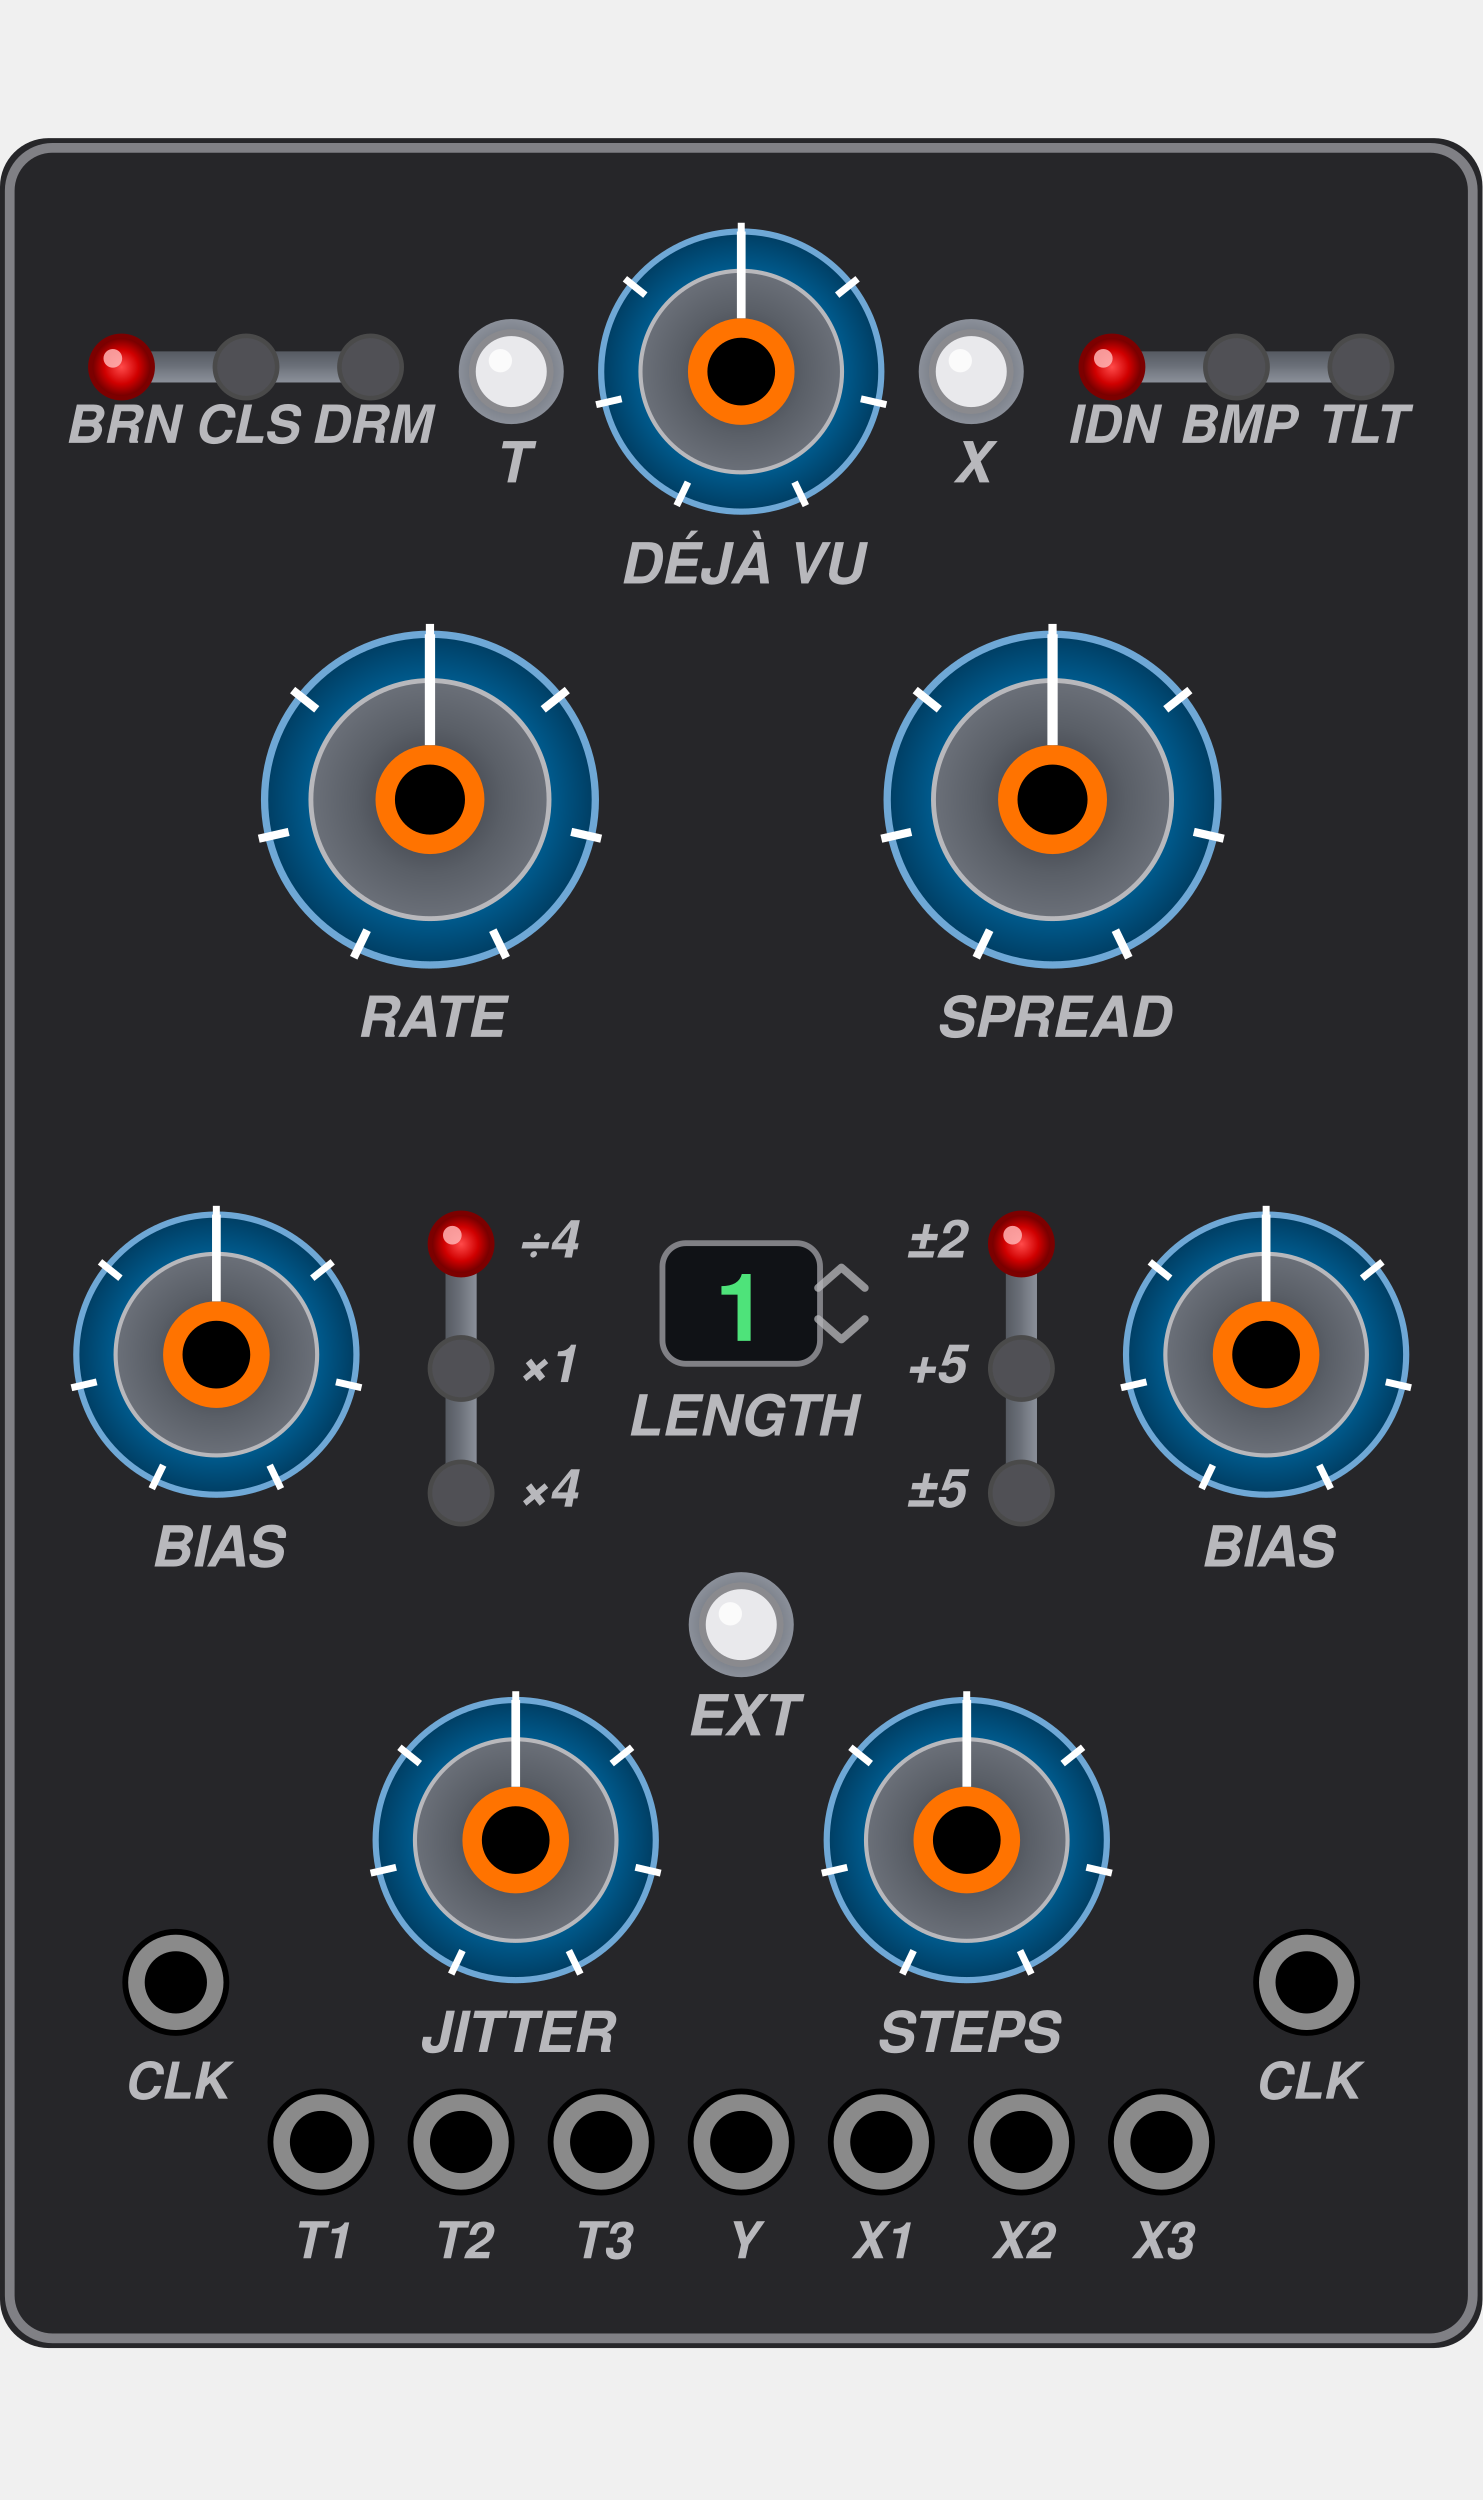
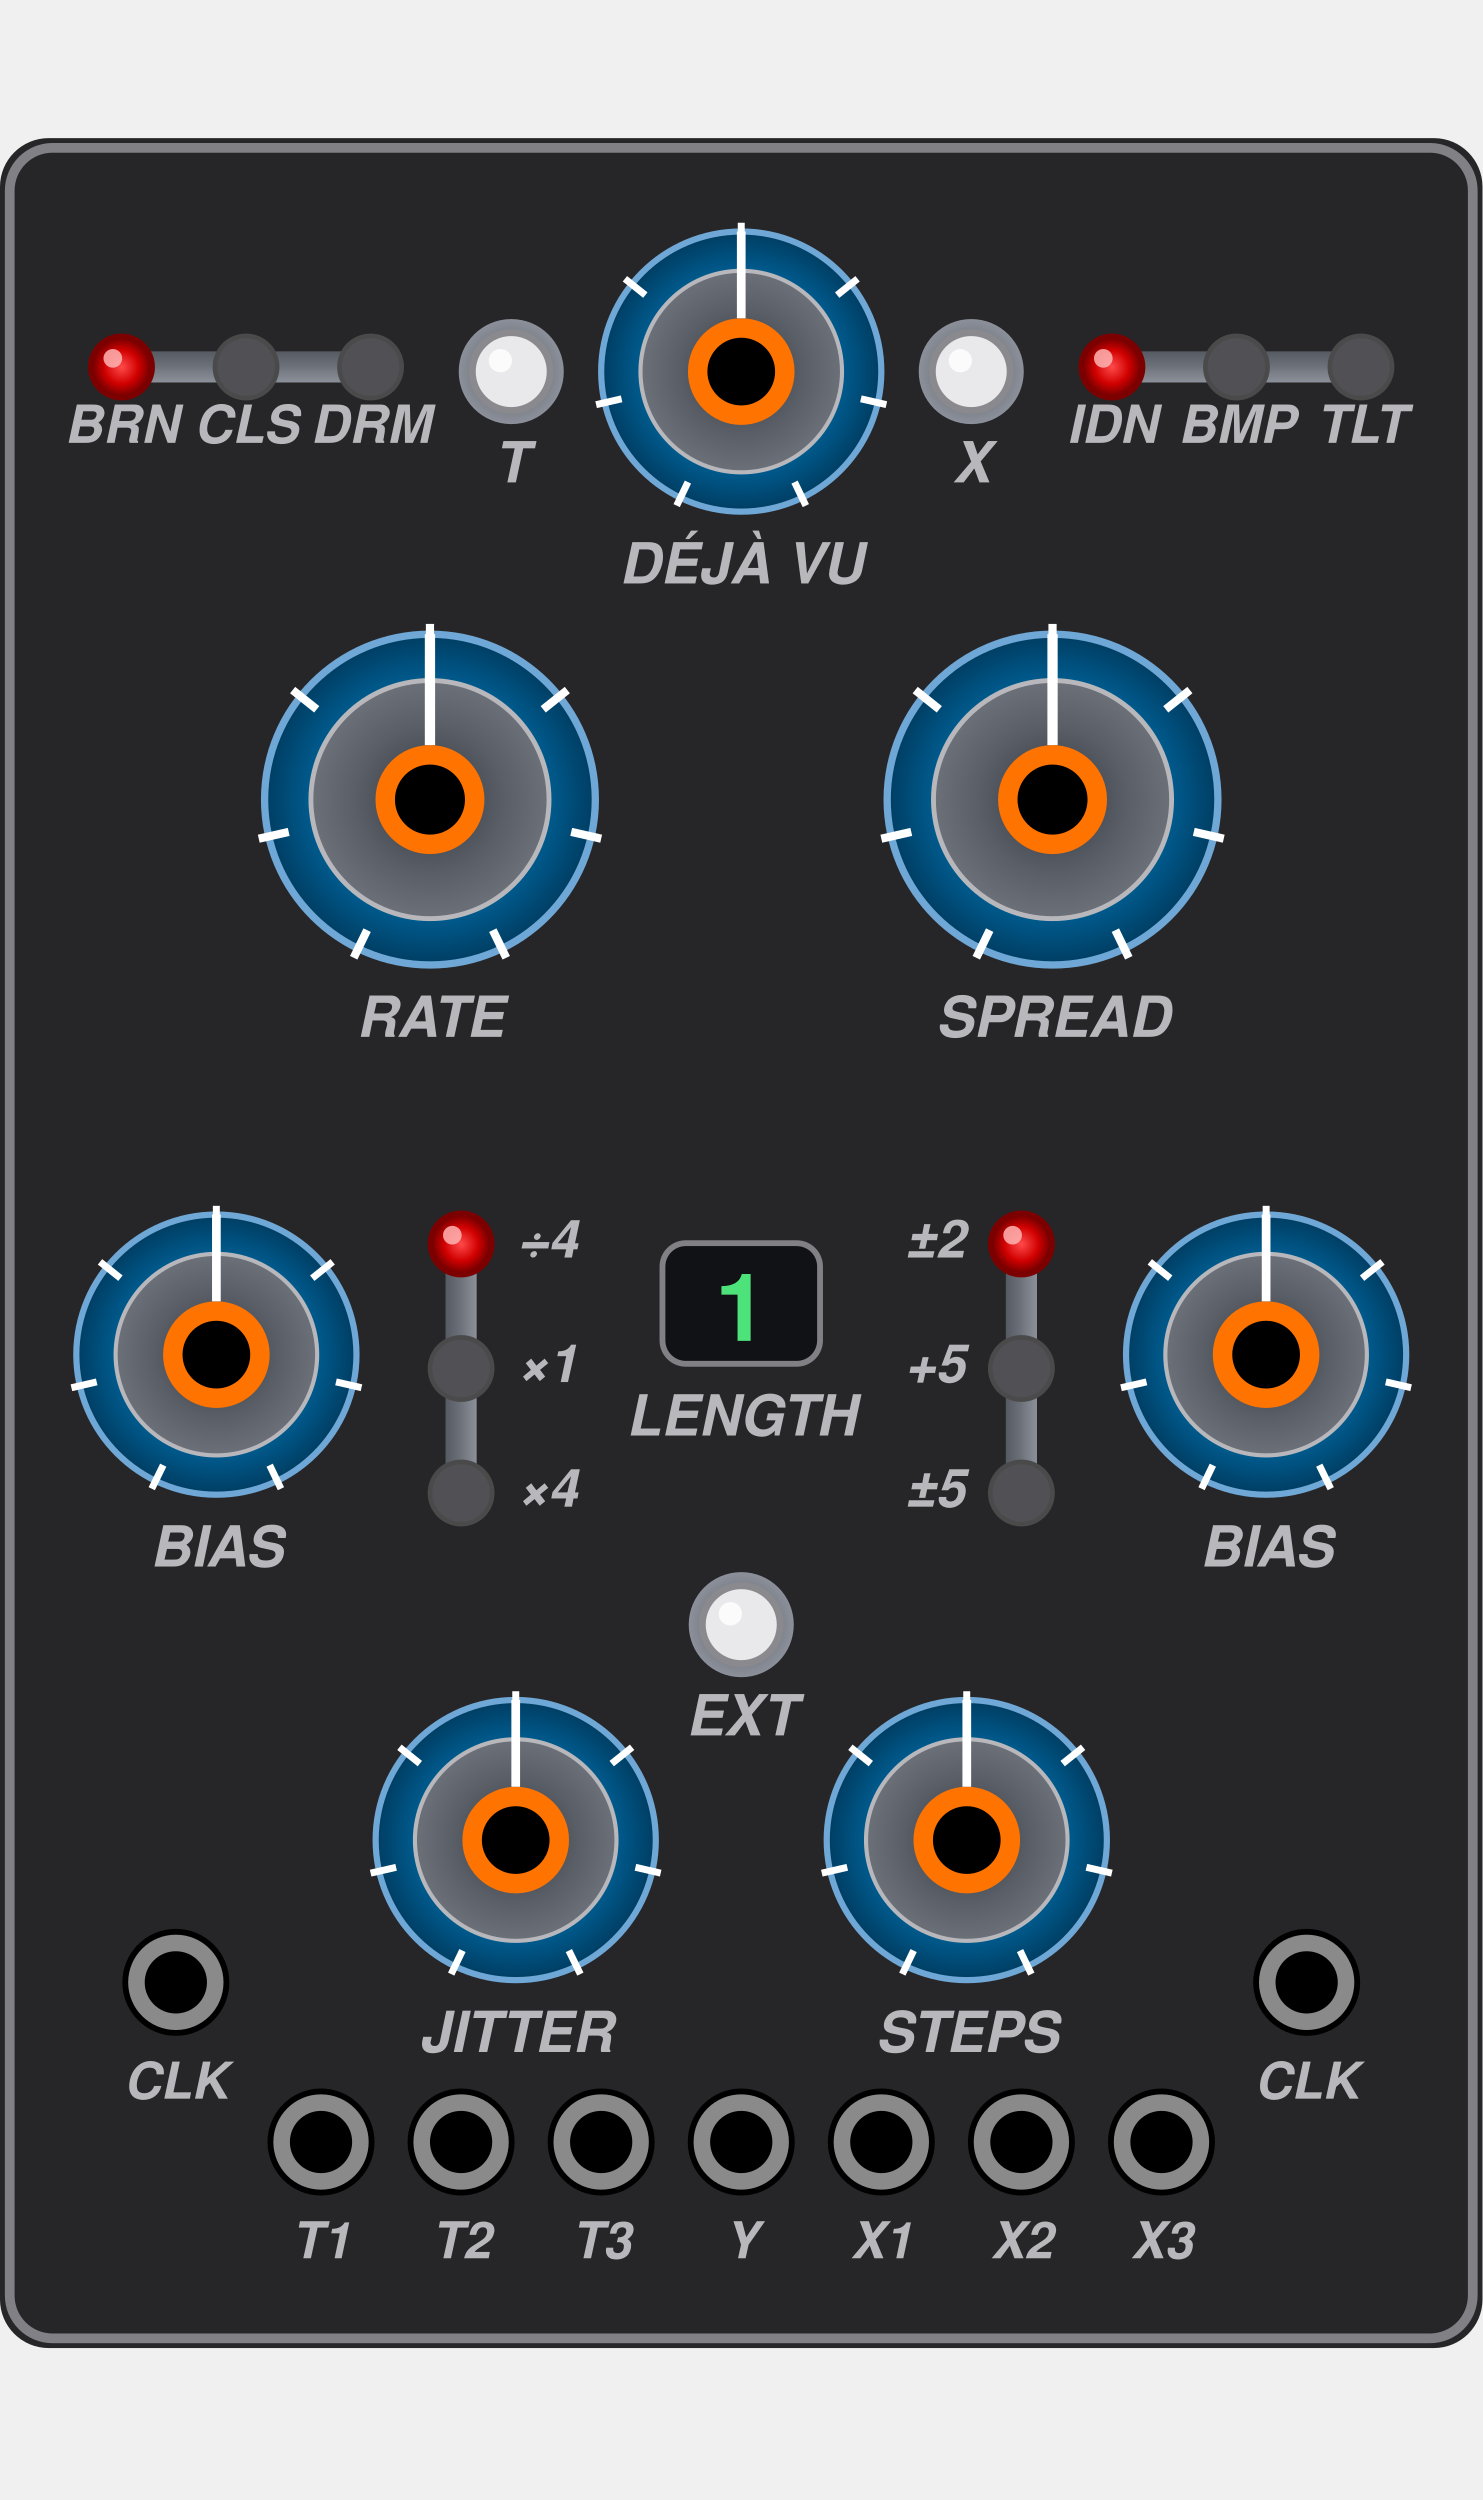
<svg xmlns="http://www.w3.org/2000/svg" width="76.2mm" height="128.5mm" viewBox="3.9 0 76.2 128.5" font-family="Arial Narrow, Helvetica, Arial, sans-serif">
  <defs>
    <linearGradient id="metalStripV" x1="0" y1="0" x2="1" y2="0">
      <stop offset="0" stop-color="#565a62" />
      <stop offset="0.45" stop-color="#6a6f78" />
      <stop offset="0.7" stop-color="#7a7f88" />
      <stop offset="1" stop-color="#8b909a" />
    </linearGradient>
    <linearGradient id="metalStripH" x1="0" y1="0" x2="0" y2="1">
      <stop offset="0" stop-color="#565a62" />
      <stop offset="0.45" stop-color="#6a6f78" />
      <stop offset="0.7" stop-color="#7a7f88" />
      <stop offset="1" stop-color="#8b909a" />
    </linearGradient>
    <radialGradient id="metalDisc">
      <stop offset="0" stop-color="#565a62" />
      <stop offset="0.45" stop-color="#6a6f78" />
      <stop offset="0.7" stop-color="#7a7f88" />
      <stop offset="1" stop-color="#8b909a" />
    </radialGradient>
    <radialGradient id="blueRing">
      <stop offset="0" stop-color="#1688cc" />
      <stop offset="0.55" stop-color="#006da8" />
      <stop offset="1" stop-color="#003d62" />
    </radialGradient>
+     <radialGradient id="orangeRing">
+       <stop offset="0" stop-color="#f2953a" />
+       <stop offset="0.55" stop-color="#d06b00" />
+       <stop offset="1" stop-color="#6f3800" />
+     </radialGradient>
+     <radialGradient id="greenRing">
+       <stop offset="0" stop-color="#3ec06a" />
+       <stop offset="0.55" stop-color="#149146" />
+       <stop offset="1" stop-color="#0a4a24" />
+     </radialGradient>
+     <radialGradient id="purpleRing">
+       <stop offset="0" stop-color="#a07ae0" />
+       <stop offset="0.55" stop-color="#7548c0" />
+       <stop offset="1" stop-color="#3d2268" />
+     </radialGradient>
    <radialGradient id="blueDial">
      <stop offset="0" stop-color="#1d79b7" />
      <stop offset="0.6" stop-color="#00639a" />
      <stop offset="1" stop-color="#00456e" />
    </radialGradient>
    <radialGradient id="knobCap">
      <stop offset="0" stop-color="#3a3d43" />
      <stop offset="0.4" stop-color="#4c5058" />
      <stop offset="0.62" stop-color="#5a5f67" />
      <stop offset="1" stop-color="#6b7079" />
    </radialGradient>
    <radialGradient id="redLed">
      <stop offset="0" stop-color="#ff4a4a" />
      <stop offset="0.55" stop-color="#d00000" />
      <stop offset="1" stop-color="#650000" />
    </radialGradient>
    <radialGradient id="greenLed">
      <stop offset="0" stop-color="#5cf07a" />
      <stop offset="0.55" stop-color="#12a531" />
      <stop offset="1" stop-color="#054d15" />
    </radialGradient>
    <radialGradient id="orangeLed">
      <stop offset="0" stop-color="#ffbf5c" />
      <stop offset="0.55" stop-color="#ef7d00" />
      <stop offset="1" stop-color="#7a3a00" />
    </radialGradient>
  </defs>
  <g transform="translate(3.9 7.0994)">
    <rect x="0" y="0" width="76.2" height="113.591" rx="2.5" fill="#262629" />
    <rect x="0.5" y="0.5" width="75.2" height="112.591" rx="2.2" fill="none" stroke="#808085" stroke-width="0.5" />
    <g data-wcoast-param="tDejaVu">
      <circle cx="26.278" cy="12" r="2.70" fill="url(#metalDisc)" pointer-events="none" data-wcoast-role="button-metal" />
      <circle cx="26.278" cy="12" r="2" fill="#e9e9ec" stroke="#8a8a8e" stroke-width="0.35" data-wcoast-role="step-indicator" data-wcoast-step="on" />
      <circle cx="25.72" cy="11.44" r="0.60" fill="#ffffff" opacity="0.8" data-wcoast-role="led-gloss" pointer-events="none" />
      <text x="26.278" y="17.692" font-size="2.906" font-weight="700" font-style="italic" fill="#b8b8bc" text-anchor="middle" font-family="Arial Narrow, Helvetica, Arial, sans-serif">T</text>
    </g>
    <g data-wcoast-param="dejaVu" data-wcoast-cx="38.1" data-wcoast-cy="12" data-wcoast-angle-min="-150" data-wcoast-angle-max="150" data-wcoast-port="dejaVuIn">
      <circle cx="38.1" cy="12" r="7.2" fill="url(#blueRing)" stroke="#6fa8d6" stroke-width="0.318" />
      <circle cx="38.1" cy="12" r="5.18" fill="url(#knobCap)" stroke="#b8b8bc" stroke-width="0.212" />
      <circle cx="38.1" cy="12" r="2.74" fill="#ff7300" />
      <circle cx="38.1" cy="12" r="1.74" fill="#000000" data-wcoast-role="jackhole" />
      <g data-wcoast-role="indicator">
        <line x1="38.10" y1="4.35" x2="38.10" y2="5.69" stroke="#ffffff" stroke-width="0.358" />
        <line x1="44.08" y1="7.23" x2="43.03" y2="8.07" stroke="#ffffff" stroke-width="0.358" />
        <line x1="45.56" y1="13.70" x2="44.25" y2="13.40" stroke="#ffffff" stroke-width="0.358" />
        <line x1="41.42" y1="18.89" x2="40.84" y2="17.68" stroke="#ffffff" stroke-width="0.358" />
        <line x1="34.78" y1="18.89" x2="35.36" y2="17.68" stroke="#ffffff" stroke-width="0.358" />
        <line x1="30.64" y1="13.70" x2="31.95" y2="13.40" stroke="#ffffff" stroke-width="0.358" />
        <line x1="32.12" y1="7.23" x2="33.17" y2="8.07" stroke="#ffffff" stroke-width="0.358" />
        <line x1="38.1" y1="9.26" x2="38.1" y2="4.80" stroke="#ffffff" stroke-width="0.447" />
      </g>
    </g>
    <text x="38.1" y="22.892" font-size="2.906" font-weight="700" font-style="italic" fill="#b8b8bc" text-anchor="middle" font-family="Arial Narrow, Helvetica, Arial, sans-serif">DÉJÀ VU</text>
    <g data-wcoast-param="xDejaVu">
      <circle cx="49.922" cy="12" r="2.70" fill="url(#metalDisc)" pointer-events="none" data-wcoast-role="button-metal" />
      <circle cx="49.922" cy="12" r="2" fill="#e9e9ec" stroke="#8a8a8e" stroke-width="0.35" data-wcoast-role="step-indicator" data-wcoast-step="on" />
      <circle cx="49.36" cy="11.44" r="0.60" fill="#ffffff" opacity="0.8" data-wcoast-role="led-gloss" pointer-events="none" />
      <text x="49.922" y="17.692" font-size="2.906" font-weight="700" font-style="italic" fill="#b8b8bc" text-anchor="middle" font-family="Arial Narrow, Helvetica, Arial, sans-serif">X</text>
    </g>
    <g data-wcoast-param="tMode">
      <rect x="6.25" y="10.96" width="12.80" height="1.60" fill="url(#metalStripH)" />
      <circle cx="6.246" cy="11.765" r="1.6" fill="url(#redLed)" stroke="#7c0000" stroke-width="0.237" data-wcoast-role="step-indicator" data-wcoast-step="bernoulli" />
      <circle cx="5.80" cy="11.32" r="0.48" fill="#ffb4b4" opacity="0.85" data-wcoast-role="led-gloss" pointer-events="none" />
      <text x="6.246" y="15.665" font-size="2.706" font-weight="700" font-style="italic" fill="#b8b8bc" text-anchor="middle" font-family="Arial Narrow, Helvetica, Arial, sans-serif">BRN</text>
      <circle cx="12.646" cy="11.765" r="1.6" fill="#505055" stroke="#4a4a4a" stroke-width="0.237" data-wcoast-role="step-indicator" data-wcoast-step="clusters" />
      <circle cx="12.20" cy="11.32" r="0.48" fill="#ffb4b4" opacity="0" data-wcoast-role="led-gloss" pointer-events="none" />
      <text x="12.646" y="15.665" font-size="2.706" font-weight="700" font-style="italic" fill="#b8b8bc" text-anchor="middle" font-family="Arial Narrow, Helvetica, Arial, sans-serif">CLS</text>
      <circle cx="19.046" cy="11.765" r="1.6" fill="#505055" stroke="#4a4a4a" stroke-width="0.237" data-wcoast-role="step-indicator" data-wcoast-step="drums" />
      <circle cx="18.60" cy="11.32" r="0.48" fill="#ffb4b4" opacity="0" data-wcoast-role="led-gloss" pointer-events="none" />
      <text x="19.046" y="15.665" font-size="2.706" font-weight="700" font-style="italic" fill="#b8b8bc" text-anchor="middle" font-family="Arial Narrow, Helvetica, Arial, sans-serif">DRM</text>
    </g>
    <g data-wcoast-param="xMode">
      <rect x="57.15" y="10.96" width="12.80" height="1.60" fill="url(#metalStripH)" />
      <circle cx="57.154" cy="11.765" r="1.6" fill="url(#redLed)" stroke="#7c0000" stroke-width="0.237" data-wcoast-role="step-indicator" data-wcoast-step="identical" />
      <circle cx="56.71" cy="11.32" r="0.48" fill="#ffb4b4" opacity="0.85" data-wcoast-role="led-gloss" pointer-events="none" />
      <text x="57.154" y="15.665" font-size="2.706" font-weight="700" font-style="italic" fill="#b8b8bc" text-anchor="middle" font-family="Arial Narrow, Helvetica, Arial, sans-serif">IDN</text>
      <circle cx="63.554" cy="11.765" r="1.6" fill="#505055" stroke="#4a4a4a" stroke-width="0.237" data-wcoast-role="step-indicator" data-wcoast-step="bump" />
      <circle cx="63.11" cy="11.32" r="0.48" fill="#ffb4b4" opacity="0" data-wcoast-role="led-gloss" pointer-events="none" />
      <text x="63.554" y="15.665" font-size="2.706" font-weight="700" font-style="italic" fill="#b8b8bc" text-anchor="middle" font-family="Arial Narrow, Helvetica, Arial, sans-serif">BMP</text>
      <circle cx="69.954" cy="11.765" r="1.6" fill="#505055" stroke="#4a4a4a" stroke-width="0.237" data-wcoast-role="step-indicator" data-wcoast-step="tilt" />
      <circle cx="69.51" cy="11.32" r="0.48" fill="#ffb4b4" opacity="0" data-wcoast-role="led-gloss" pointer-events="none" />
      <text x="69.954" y="15.665" font-size="2.706" font-weight="700" font-style="italic" fill="#b8b8bc" text-anchor="middle" font-family="Arial Narrow, Helvetica, Arial, sans-serif">TLT</text>
    </g>
    <g data-wcoast-param="tRate" data-wcoast-cx="22.1" data-wcoast-cy="34" data-wcoast-angle-min="-150" data-wcoast-angle-max="150" data-wcoast-port="tRateIn">
      <circle cx="22.1" cy="34" r="8.5" fill="url(#blueRing)" stroke="#6fa8d6" stroke-width="0.375" />
      <circle cx="22.1" cy="34" r="6.12" fill="url(#knobCap)" stroke="#b8b8bc" stroke-width="0.25" />
      <circle cx="22.1" cy="34" r="2.8" fill="#ff7300" />
      <circle cx="22.1" cy="34" r="1.8" fill="#000000" data-wcoast-role="jackhole" />
      <g data-wcoast-role="indicator">
        <line x1="22.10" y1="24.97" x2="22.10" y2="26.56" stroke="#ffffff" stroke-width="0.422" />
        <line x1="29.16" y1="28.37" x2="27.92" y2="29.36" stroke="#ffffff" stroke-width="0.422" />
        <line x1="30.90" y1="36.01" x2="29.36" y2="35.66" stroke="#ffffff" stroke-width="0.422" />
        <line x1="26.02" y1="42.13" x2="25.33" y2="40.71" stroke="#ffffff" stroke-width="0.422" />
        <line x1="18.18" y1="42.13" x2="18.87" y2="40.71" stroke="#ffffff" stroke-width="0.422" />
        <line x1="13.30" y1="36.01" x2="14.84" y2="35.66" stroke="#ffffff" stroke-width="0.422" />
        <line x1="15.04" y1="28.37" x2="16.28" y2="29.36" stroke="#ffffff" stroke-width="0.422" />
        <line x1="22.1" y1="31.20" x2="22.1" y2="25.50" stroke="#ffffff" stroke-width="0.528" />
      </g>
    </g>
    <text x="22.1" y="46.192" font-size="2.906" font-weight="700" font-style="italic" fill="#b8b8bc" text-anchor="middle" font-family="Arial Narrow, Helvetica, Arial, sans-serif">RATE</text>
    <g data-wcoast-param="xSpread" data-wcoast-cx="54.1" data-wcoast-cy="34" data-wcoast-angle-min="-150" data-wcoast-angle-max="150" data-wcoast-port="xSpreadIn">
      <circle cx="54.1" cy="34" r="8.5" fill="url(#blueRing)" stroke="#6fa8d6" stroke-width="0.375" />
      <circle cx="54.1" cy="34" r="6.12" fill="url(#knobCap)" stroke="#b8b8bc" stroke-width="0.25" />
      <circle cx="54.1" cy="34" r="2.8" fill="#ff7300" />
      <circle cx="54.1" cy="34" r="1.8" fill="#000000" data-wcoast-role="jackhole" />
      <g data-wcoast-role="indicator">
        <line x1="54.10" y1="24.97" x2="54.10" y2="26.56" stroke="#ffffff" stroke-width="0.422" />
        <line x1="61.16" y1="28.37" x2="59.92" y2="29.36" stroke="#ffffff" stroke-width="0.422" />
        <line x1="62.90" y1="36.01" x2="61.36" y2="35.66" stroke="#ffffff" stroke-width="0.422" />
        <line x1="58.02" y1="42.13" x2="57.33" y2="40.71" stroke="#ffffff" stroke-width="0.422" />
        <line x1="50.18" y1="42.13" x2="50.87" y2="40.71" stroke="#ffffff" stroke-width="0.422" />
        <line x1="45.30" y1="36.01" x2="46.84" y2="35.66" stroke="#ffffff" stroke-width="0.422" />
        <line x1="47.04" y1="28.37" x2="48.28" y2="29.36" stroke="#ffffff" stroke-width="0.422" />
        <line x1="54.1" y1="31.20" x2="54.1" y2="25.50" stroke="#ffffff" stroke-width="0.528" />
      </g>
    </g>
    <text x="54.1" y="46.192" font-size="2.906" font-weight="700" font-style="italic" fill="#b8b8bc" text-anchor="middle" font-family="Arial Narrow, Helvetica, Arial, sans-serif">SPREAD</text>
-     <g data-wcoast-param="dejaVuLength" data-wcoast-role="readout" data-wcoast-cx="38.10" data-wcoast-cy="59.90" data-wcoast-w="8.1">
+     <g data-wcoast-param="dejaVuLength" data-wcoast-role="readout" data-wcoast-menu="1" data-wcoast-cx="38.10" data-wcoast-cy="59.90" data-wcoast-w="8.1">
      <rect x="34.05" y="56.8" width="8.1" height="6.2" rx="1.2" fill="#101216" stroke="#808085" stroke-width="0.3" />
      <text x="38.10" y="61.82" data-wcoast-role="readout-text" font-size="4.84" font-weight="700" fill="#4ee37a" text-anchor="middle" font-family="Arial Narrow, Helvetica, Arial, sans-serif">1</text>
-       <g data-wcoast-role="readout-up">
-         <rect x="41.15" y="56.67" width="4.2" height="3.8" fill="none" pointer-events="all" />
-         <path d="M 42.05 59.10 L 43.25 58.05 L 44.45 59.10" fill="none" stroke="#b8b8bc" stroke-width="0.4" stroke-linecap="round" stroke-linejoin="round" opacity="0.75" />
-       </g>
-       <g data-wcoast-role="readout-down">
-         <rect x="41.15" y="59.32" width="4.2" height="3.8" fill="none" pointer-events="all" />
-         <path d="M 42.05 60.70 L 43.25 61.75 L 44.45 60.70" fill="none" stroke="#b8b8bc" stroke-width="0.4" stroke-linecap="round" stroke-linejoin="round" opacity="0.75" />
-       </g>
      <text x="38.1" y="66.688" font-size="2.906" font-weight="700" font-style="italic" fill="#b8b8bc" text-anchor="middle" font-family="Arial Narrow, Helvetica, Arial, sans-serif">LENGTH</text>
    </g>
    <g data-wcoast-param="tBias" data-wcoast-cx="11.122" data-wcoast-cy="62.529" data-wcoast-angle-min="-150" data-wcoast-angle-max="150" data-wcoast-port="tBiasIn">
      <circle cx="11.122" cy="62.529" r="7.2" fill="url(#blueRing)" stroke="#6fa8d6" stroke-width="0.318" />
      <circle cx="11.122" cy="62.529" r="5.18" fill="url(#knobCap)" stroke="#b8b8bc" stroke-width="0.212" />
      <circle cx="11.122" cy="62.529" r="2.74" fill="#ff7300" />
      <circle cx="11.122" cy="62.529" r="1.74" fill="#000000" data-wcoast-role="jackhole" />
      <g data-wcoast-role="indicator">
        <line x1="11.12" y1="54.88" x2="11.12" y2="56.22" stroke="#ffffff" stroke-width="0.358" />
        <line x1="17.10" y1="57.76" x2="16.05" y2="58.60" stroke="#ffffff" stroke-width="0.358" />
        <line x1="18.58" y1="64.23" x2="17.27" y2="63.93" stroke="#ffffff" stroke-width="0.358" />
        <line x1="14.44" y1="69.42" x2="13.86" y2="68.21" stroke="#ffffff" stroke-width="0.358" />
        <line x1="7.80" y1="69.42" x2="8.39" y2="68.21" stroke="#ffffff" stroke-width="0.358" />
        <line x1="3.67" y1="64.23" x2="4.97" y2="63.93" stroke="#ffffff" stroke-width="0.358" />
        <line x1="5.14" y1="57.76" x2="6.19" y2="58.60" stroke="#ffffff" stroke-width="0.358" />
        <line x1="11.122" y1="59.79" x2="11.122" y2="55.33" stroke="#ffffff" stroke-width="0.447" />
      </g>
    </g>
    <text x="11.122" y="73.421" font-size="2.906" font-weight="700" font-style="italic" fill="#b8b8bc" text-anchor="middle" font-family="Arial Narrow, Helvetica, Arial, sans-serif">BIAS</text>
    <g data-wcoast-param="tJitter" data-wcoast-cx="26.508" data-wcoast-cy="87.48" data-wcoast-angle-min="-150" data-wcoast-angle-max="150" data-wcoast-port="tJitterIn">
      <circle cx="26.508" cy="87.48" r="7.2" fill="url(#blueRing)" stroke="#6fa8d6" stroke-width="0.318" />
      <circle cx="26.508" cy="87.48" r="5.18" fill="url(#knobCap)" stroke="#b8b8bc" stroke-width="0.212" />
      <circle cx="26.508" cy="87.48" r="2.74" fill="#ff7300" />
      <circle cx="26.508" cy="87.48" r="1.74" fill="#000000" data-wcoast-role="jackhole" />
      <g data-wcoast-role="indicator">
        <line x1="26.51" y1="79.83" x2="26.51" y2="81.17" stroke="#ffffff" stroke-width="0.358" />
        <line x1="32.49" y1="82.71" x2="31.44" y2="83.55" stroke="#ffffff" stroke-width="0.358" />
        <line x1="33.96" y1="89.18" x2="32.66" y2="88.88" stroke="#ffffff" stroke-width="0.358" />
        <line x1="29.83" y1="94.37" x2="29.24" y2="93.16" stroke="#ffffff" stroke-width="0.358" />
        <line x1="23.19" y1="94.37" x2="23.77" y2="93.16" stroke="#ffffff" stroke-width="0.358" />
        <line x1="19.05" y1="89.18" x2="20.36" y2="88.88" stroke="#ffffff" stroke-width="0.358" />
        <line x1="20.53" y1="82.71" x2="21.58" y2="83.55" stroke="#ffffff" stroke-width="0.358" />
        <line x1="26.508" y1="84.74" x2="26.508" y2="80.28" stroke="#ffffff" stroke-width="0.447" />
      </g>
    </g>
    <text x="26.508" y="98.372" font-size="2.906" font-weight="700" font-style="italic" fill="#b8b8bc" text-anchor="middle" font-family="Arial Narrow, Helvetica, Arial, sans-serif">JITTER</text>
    <g data-wcoast-param="xSteps" data-wcoast-cx="49.693" data-wcoast-cy="87.48" data-wcoast-angle-min="-150" data-wcoast-angle-max="150" data-wcoast-port="xStepsIn">
      <circle cx="49.693" cy="87.48" r="7.2" fill="url(#blueRing)" stroke="#6fa8d6" stroke-width="0.318" />
      <circle cx="49.693" cy="87.48" r="5.18" fill="url(#knobCap)" stroke="#b8b8bc" stroke-width="0.212" />
      <circle cx="49.693" cy="87.48" r="2.74" fill="#ff7300" />
      <circle cx="49.693" cy="87.48" r="1.74" fill="#000000" data-wcoast-role="jackhole" />
      <g data-wcoast-role="indicator">
        <line x1="49.69" y1="79.83" x2="49.69" y2="81.17" stroke="#ffffff" stroke-width="0.358" />
        <line x1="55.67" y1="82.71" x2="54.62" y2="83.55" stroke="#ffffff" stroke-width="0.358" />
        <line x1="57.15" y1="89.18" x2="55.84" y2="88.88" stroke="#ffffff" stroke-width="0.358" />
        <line x1="53.01" y1="94.37" x2="52.43" y2="93.16" stroke="#ffffff" stroke-width="0.358" />
        <line x1="46.38" y1="94.37" x2="46.96" y2="93.16" stroke="#ffffff" stroke-width="0.358" />
        <line x1="42.24" y1="89.18" x2="43.55" y2="88.88" stroke="#ffffff" stroke-width="0.358" />
        <line x1="43.71" y1="82.71" x2="44.76" y2="83.55" stroke="#ffffff" stroke-width="0.358" />
        <line x1="49.693" y1="84.74" x2="49.693" y2="80.28" stroke="#ffffff" stroke-width="0.447" />
      </g>
    </g>
    <text x="49.693" y="98.372" font-size="2.906" font-weight="700" font-style="italic" fill="#b8b8bc" text-anchor="middle" font-family="Arial Narrow, Helvetica, Arial, sans-serif">STEPS</text>
    <g data-wcoast-param="xBias" data-wcoast-cx="65.078" data-wcoast-cy="62.529" data-wcoast-angle-min="-150" data-wcoast-angle-max="150" data-wcoast-port="xBiasIn">
      <circle cx="65.078" cy="62.529" r="7.2" fill="url(#blueRing)" stroke="#6fa8d6" stroke-width="0.318" />
      <circle cx="65.078" cy="62.529" r="5.18" fill="url(#knobCap)" stroke="#b8b8bc" stroke-width="0.212" />
      <circle cx="65.078" cy="62.529" r="2.74" fill="#ff7300" />
      <circle cx="65.078" cy="62.529" r="1.74" fill="#000000" data-wcoast-role="jackhole" />
      <g data-wcoast-role="indicator">
        <line x1="65.08" y1="54.88" x2="65.08" y2="56.22" stroke="#ffffff" stroke-width="0.358" />
        <line x1="71.06" y1="57.76" x2="70.01" y2="58.60" stroke="#ffffff" stroke-width="0.358" />
        <line x1="72.53" y1="64.23" x2="71.23" y2="63.93" stroke="#ffffff" stroke-width="0.358" />
        <line x1="68.40" y1="69.42" x2="67.81" y2="68.21" stroke="#ffffff" stroke-width="0.358" />
        <line x1="61.76" y1="69.42" x2="62.34" y2="68.21" stroke="#ffffff" stroke-width="0.358" />
        <line x1="57.62" y1="64.23" x2="58.93" y2="63.93" stroke="#ffffff" stroke-width="0.358" />
        <line x1="59.10" y1="57.76" x2="60.15" y2="58.60" stroke="#ffffff" stroke-width="0.358" />
        <line x1="65.078" y1="59.79" x2="65.078" y2="55.33" stroke="#ffffff" stroke-width="0.447" />
      </g>
    </g>
    <text x="65.078" y="73.421" font-size="2.906" font-weight="700" font-style="italic" fill="#b8b8bc" text-anchor="middle" font-family="Arial Narrow, Helvetica, Arial, sans-serif">BIAS</text>
    <g data-wcoast-port="tClockIn" data-wcoast-cx="9.038" data-wcoast-cy="94.794">
      <circle cx="9.038" cy="94.794" r="2.6" fill="#8a8a8a" stroke="#000000" stroke-width="0.3" />
      <circle cx="9.038" cy="94.794" r="1.6" fill="#000000" />
    </g>
    <text x="9.038" y="100.77" font-size="2.606" font-weight="700" font-style="italic" fill="#b8b8bc" text-anchor="middle" font-family="Arial Narrow, Helvetica, Arial, sans-serif">CLK</text>
    <g data-wcoast-param="tRange">
      <rect x="22.90" y="56.84" width="1.60" height="12.80" fill="url(#metalStripV)" />
      <circle cx="23.7" cy="56.841" r="1.6" fill="url(#redLed)" stroke="#7c0000" stroke-width="0.237" data-wcoast-role="step-indicator" data-wcoast-step="div4" />
      <circle cx="23.25" cy="56.39" r="0.48" fill="#ffb4b4" opacity="0.85" data-wcoast-role="led-gloss" pointer-events="none" />
      <text x="26.6" y="57.541" font-size="2.706" font-weight="700" font-style="italic" fill="#b8b8bc" text-anchor="start" font-family="Arial Narrow, Helvetica, Arial, sans-serif">÷4</text>
      <circle cx="23.7" cy="63.241" r="1.6" fill="#505055" stroke="#4a4a4a" stroke-width="0.237" data-wcoast-role="step-indicator" data-wcoast-step="x1" />
      <circle cx="23.25" cy="62.79" r="0.48" fill="#ffb4b4" opacity="0" data-wcoast-role="led-gloss" pointer-events="none" />
      <text x="26.6" y="63.941" font-size="2.706" font-weight="700" font-style="italic" fill="#b8b8bc" text-anchor="start" font-family="Arial Narrow, Helvetica, Arial, sans-serif">×1</text>
      <circle cx="23.7" cy="69.641" r="1.6" fill="#505055" stroke="#4a4a4a" stroke-width="0.237" data-wcoast-role="step-indicator" data-wcoast-step="x4" />
      <circle cx="23.25" cy="69.19" r="0.48" fill="#ffb4b4" opacity="0" data-wcoast-role="led-gloss" pointer-events="none" />
      <text x="26.6" y="70.341" font-size="2.706" font-weight="700" font-style="italic" fill="#b8b8bc" text-anchor="start" font-family="Arial Narrow, Helvetica, Arial, sans-serif">×4</text>
    </g>
    <g data-wcoast-param="external">
      <circle cx="38.1" cy="76.408" r="2.70" fill="url(#metalDisc)" pointer-events="none" data-wcoast-role="button-metal" />
      <circle cx="38.1" cy="76.408" r="2" fill="#e9e9ec" stroke="#8a8a8e" stroke-width="0.35" data-wcoast-role="step-indicator" data-wcoast-step="on" />
      <circle cx="37.54" cy="75.85" r="0.60" fill="#ffffff" opacity="0.8" data-wcoast-role="led-gloss" pointer-events="none" />
      <text x="38.1" y="82.1" font-size="2.906" font-weight="700" font-style="italic" fill="#b8b8bc" text-anchor="middle" font-family="Arial Narrow, Helvetica, Arial, sans-serif">EXT</text>
    </g>
    <g data-wcoast-param="xRange">
      <rect x="51.70" y="56.84" width="1.60" height="12.80" fill="url(#metalStripV)" />
      <circle cx="52.5" cy="56.841" r="1.6" fill="url(#redLed)" stroke="#7c0000" stroke-width="0.237" data-wcoast-role="step-indicator" data-wcoast-step="narrow" />
      <circle cx="52.05" cy="56.39" r="0.48" fill="#ffb4b4" opacity="0.85" data-wcoast-role="led-gloss" pointer-events="none" />
      <text x="49.6" y="57.541" font-size="2.706" font-weight="700" font-style="italic" fill="#b8b8bc" text-anchor="end" font-family="Arial Narrow, Helvetica, Arial, sans-serif">±2</text>
      <circle cx="52.5" cy="63.241" r="1.6" fill="#505055" stroke="#4a4a4a" stroke-width="0.237" data-wcoast-role="step-indicator" data-wcoast-step="positive" />
      <circle cx="52.05" cy="62.79" r="0.48" fill="#ffb4b4" opacity="0" data-wcoast-role="led-gloss" pointer-events="none" />
      <text x="49.6" y="63.941" font-size="2.706" font-weight="700" font-style="italic" fill="#b8b8bc" text-anchor="end" font-family="Arial Narrow, Helvetica, Arial, sans-serif">+5</text>
      <circle cx="52.5" cy="69.641" r="1.6" fill="#505055" stroke="#4a4a4a" stroke-width="0.237" data-wcoast-role="step-indicator" data-wcoast-step="full" />
      <circle cx="52.05" cy="69.19" r="0.48" fill="#ffb4b4" opacity="0" data-wcoast-role="led-gloss" pointer-events="none" />
      <text x="49.6" y="70.341" font-size="2.706" font-weight="700" font-style="italic" fill="#b8b8bc" text-anchor="end" font-family="Arial Narrow, Helvetica, Arial, sans-serif">±5</text>
    </g>
    <g data-wcoast-port="xClockIn" data-wcoast-cx="67.162" data-wcoast-cy="94.794">
      <circle cx="67.162" cy="94.794" r="2.6" fill="#8a8a8a" stroke="#000000" stroke-width="0.3" />
      <circle cx="67.162" cy="94.794" r="1.6" fill="#000000" />
    </g>
    <text x="67.162" y="100.77" font-size="2.606" font-weight="700" font-style="italic" fill="#b8b8bc" text-anchor="middle" font-family="Arial Narrow, Helvetica, Arial, sans-serif">CLK</text>
    <g data-wcoast-port="t1Out" data-wcoast-cx="16.5" data-wcoast-cy="103">
      <circle cx="16.5" cy="103" r="2.6" fill="#8a8a8a" stroke="#000000" stroke-width="0.3" />
      <circle cx="16.5" cy="103" r="1.6" fill="#000000" />
    </g>
    <text x="16.5" y="108.976" font-size="2.606" font-weight="700" font-style="italic" fill="#b8b8bc" text-anchor="middle" font-family="Arial Narrow, Helvetica, Arial, sans-serif">T1</text>
    <g data-wcoast-port="t2Out" data-wcoast-cx="23.7" data-wcoast-cy="103">
      <circle cx="23.7" cy="103" r="2.6" fill="#8a8a8a" stroke="#000000" stroke-width="0.3" />
      <circle cx="23.7" cy="103" r="1.6" fill="#000000" />
    </g>
    <text x="23.7" y="108.976" font-size="2.606" font-weight="700" font-style="italic" fill="#b8b8bc" text-anchor="middle" font-family="Arial Narrow, Helvetica, Arial, sans-serif">T2</text>
    <g data-wcoast-port="t3Out" data-wcoast-cx="30.9" data-wcoast-cy="103">
      <circle cx="30.9" cy="103" r="2.6" fill="#8a8a8a" stroke="#000000" stroke-width="0.3" />
      <circle cx="30.9" cy="103" r="1.6" fill="#000000" />
    </g>
    <text x="30.9" y="108.976" font-size="2.606" font-weight="700" font-style="italic" fill="#b8b8bc" text-anchor="middle" font-family="Arial Narrow, Helvetica, Arial, sans-serif">T3</text>
    <g data-wcoast-port="yOut" data-wcoast-cx="38.1" data-wcoast-cy="103">
      <circle cx="38.1" cy="103" r="2.6" fill="#8a8a8a" stroke="#000000" stroke-width="0.3" />
      <circle cx="38.1" cy="103" r="1.6" fill="#000000" />
    </g>
    <text x="38.1" y="108.976" font-size="2.606" font-weight="700" font-style="italic" fill="#b8b8bc" text-anchor="middle" font-family="Arial Narrow, Helvetica, Arial, sans-serif">Y</text>
    <g data-wcoast-port="x1Out" data-wcoast-cx="45.3" data-wcoast-cy="103">
      <circle cx="45.3" cy="103" r="2.6" fill="#8a8a8a" stroke="#000000" stroke-width="0.3" />
      <circle cx="45.3" cy="103" r="1.6" fill="#000000" />
    </g>
    <text x="45.3" y="108.976" font-size="2.606" font-weight="700" font-style="italic" fill="#b8b8bc" text-anchor="middle" font-family="Arial Narrow, Helvetica, Arial, sans-serif">X1</text>
    <g data-wcoast-port="x2Out" data-wcoast-cx="52.5" data-wcoast-cy="103">
      <circle cx="52.5" cy="103" r="2.6" fill="#8a8a8a" stroke="#000000" stroke-width="0.3" />
      <circle cx="52.5" cy="103" r="1.6" fill="#000000" />
    </g>
    <text x="52.5" y="108.976" font-size="2.606" font-weight="700" font-style="italic" fill="#b8b8bc" text-anchor="middle" font-family="Arial Narrow, Helvetica, Arial, sans-serif">X2</text>
    <g data-wcoast-port="x3Out" data-wcoast-cx="59.7" data-wcoast-cy="103">
      <circle cx="59.7" cy="103" r="2.6" fill="#8a8a8a" stroke="#000000" stroke-width="0.3" />
      <circle cx="59.7" cy="103" r="1.6" fill="#000000" />
    </g>
    <text x="59.7" y="108.976" font-size="2.606" font-weight="700" font-style="italic" fill="#b8b8bc" text-anchor="middle" font-family="Arial Narrow, Helvetica, Arial, sans-serif">X3</text>
  </g>
</svg>
